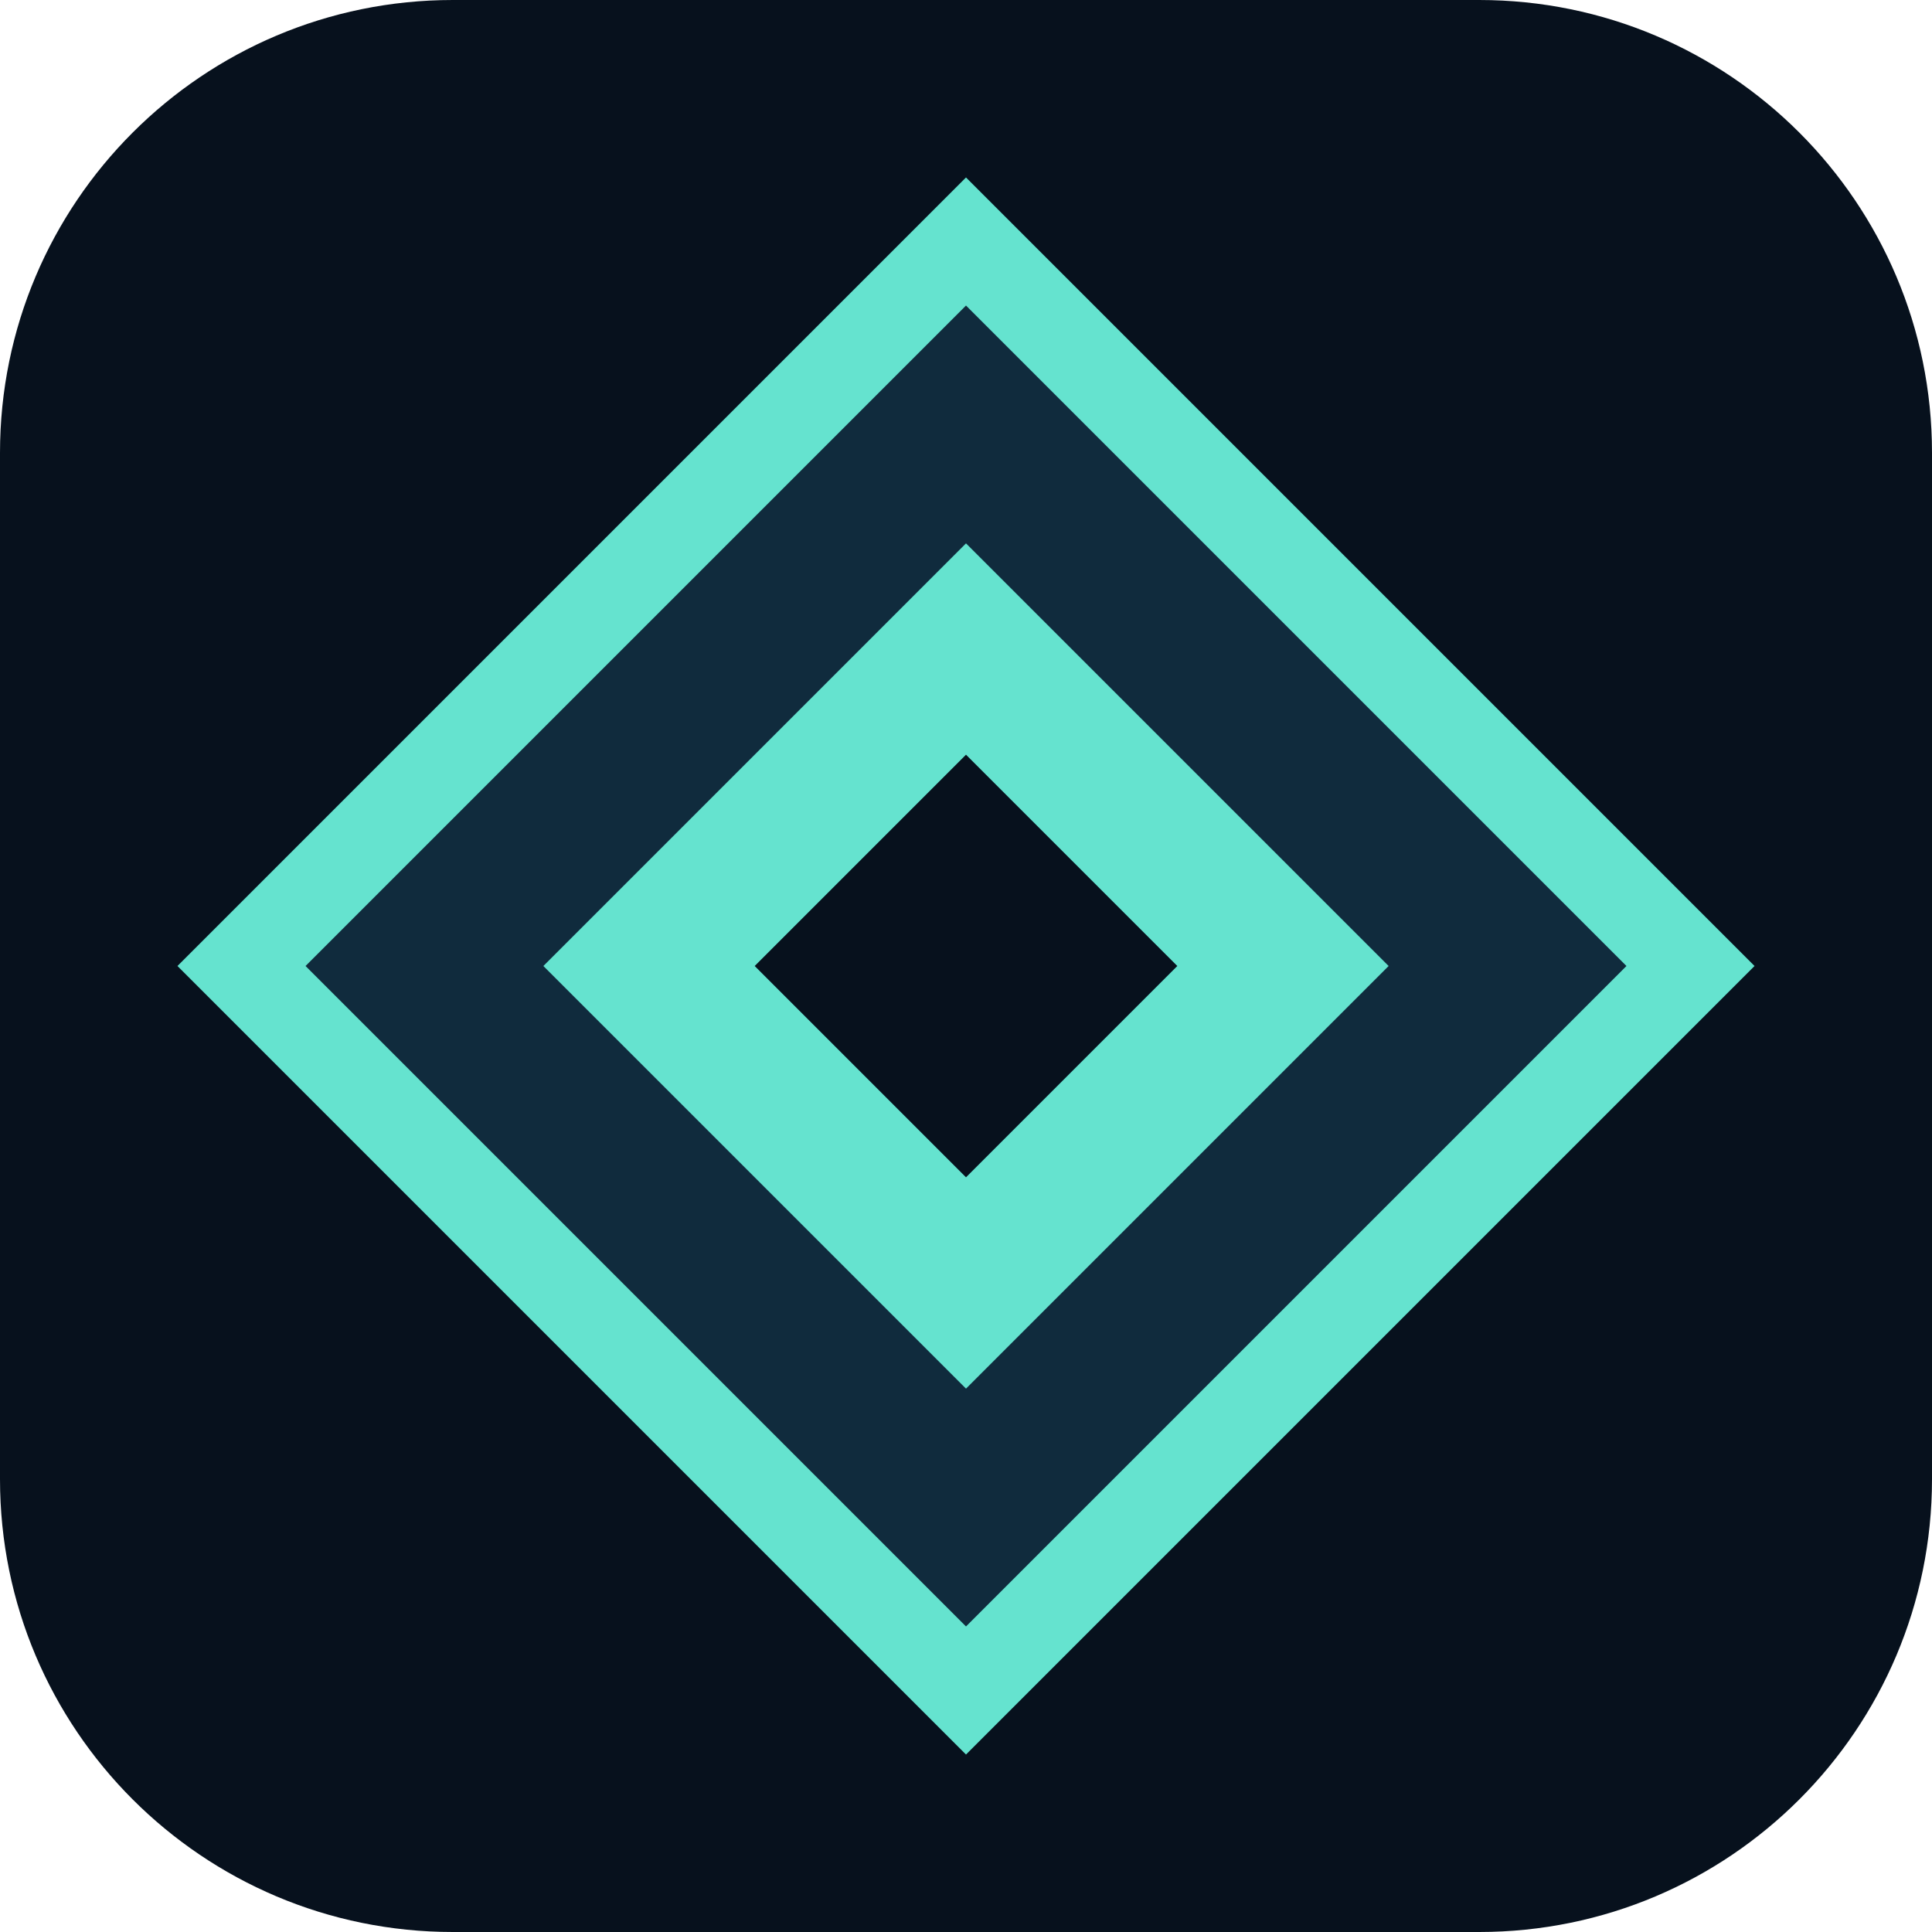
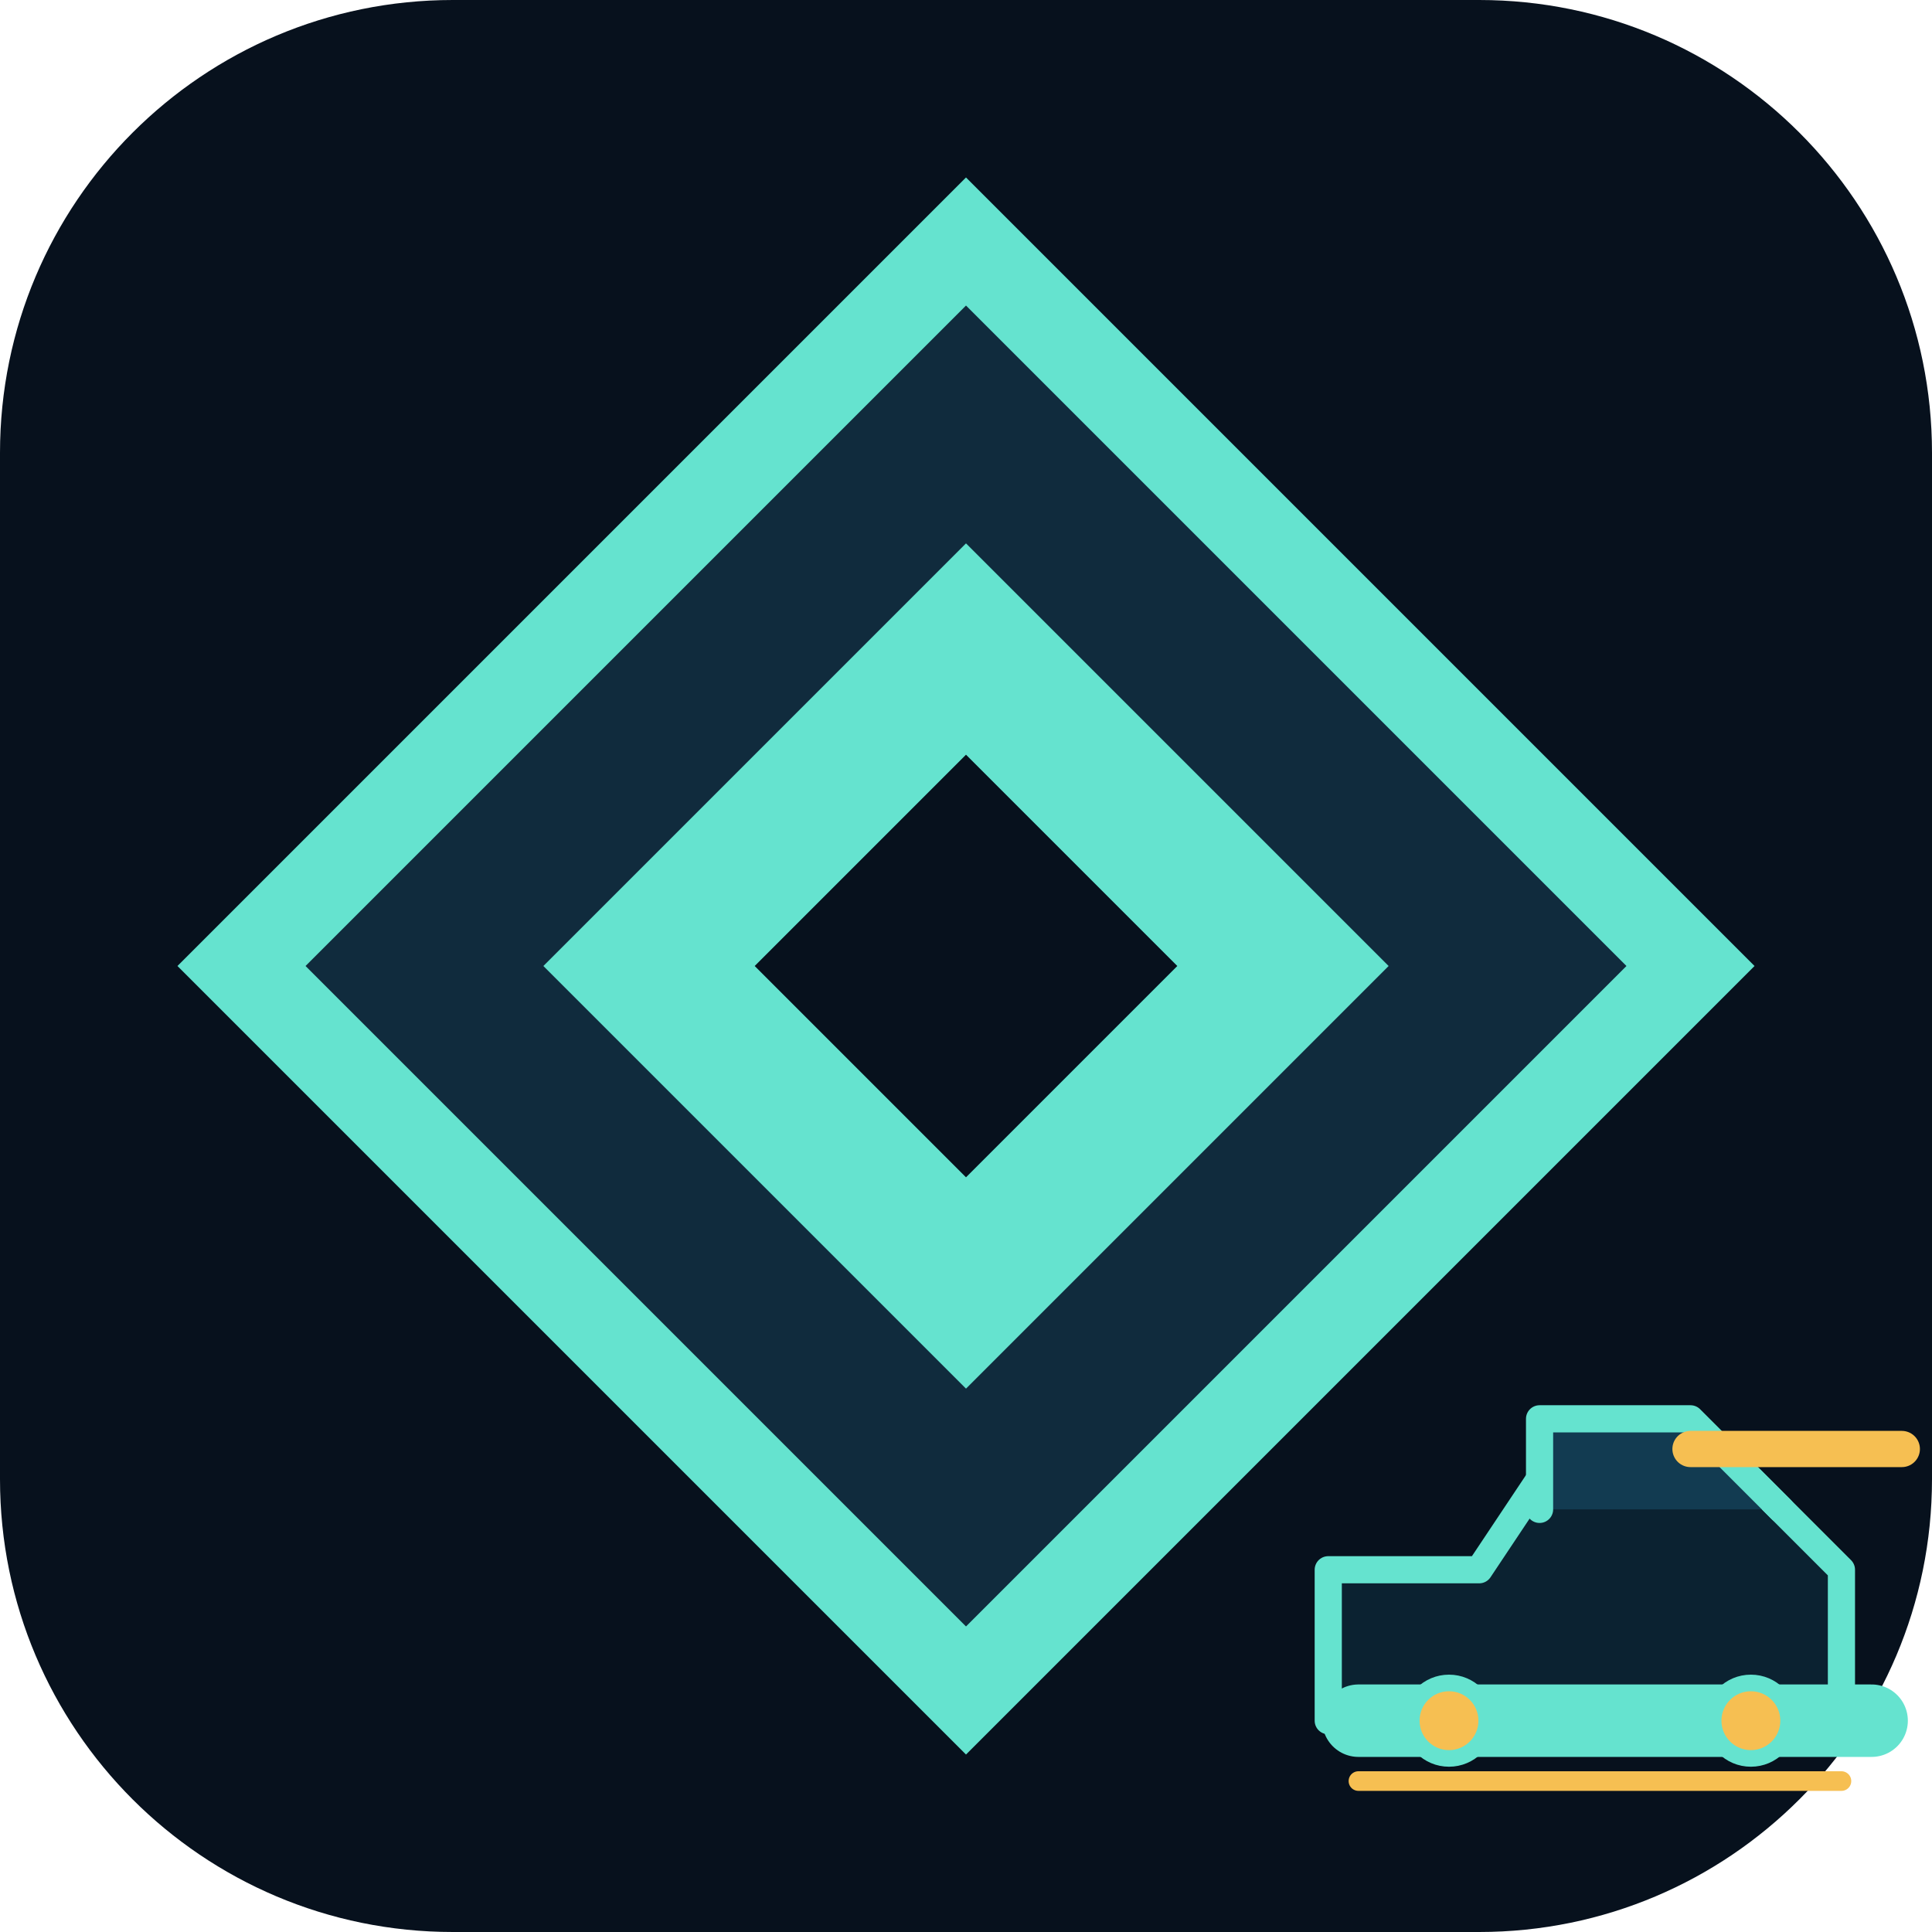
<svg xmlns="http://www.w3.org/2000/svg" width="512" height="512" viewBox="0 0 64 64">
  <rect width="64" height="64" rx="15" fill="#07111d" />
  <path d="M32 8 56 32 32 56 8 32 32 8Z" fill="#102b3d" stroke="#65e3cf" stroke-width="3" />
  <path d="m32 18 14 14-14 14-14-14 14-14Z" fill="#65e3cf" />
  <path d="m32 25 7 7-7 7-7-7 7-7Z" fill="#07111d" />
+   <g transform="translate(43 43)" fill="#0b2231" stroke="#65e3cf" stroke-linejoin="round" stroke-linecap="round" aria-hidden="true">
+     <path d="M1 9h5l2-3h7l3 3v5H1z" stroke-width=".9" />
+     <path d="M8 7V4h5l3 3" fill="#123b51" stroke-width=".9" />
+     <path d="M13 5h7" stroke="#f6bf52" stroke-width="1.2" />
+     <path d="M2 14h17" stroke-width="2.4" />
+     <circle cx="5" cy="14" r="1.25" fill="#f6bf52" stroke-width=".55" />
+     <circle cx="15" cy="14" r="1.25" fill="#f6bf52" stroke-width=".55" />
+     <path d="M2 16h16" stroke="#f6bf52" stroke-width=".65" />
+   </g>
</svg>
